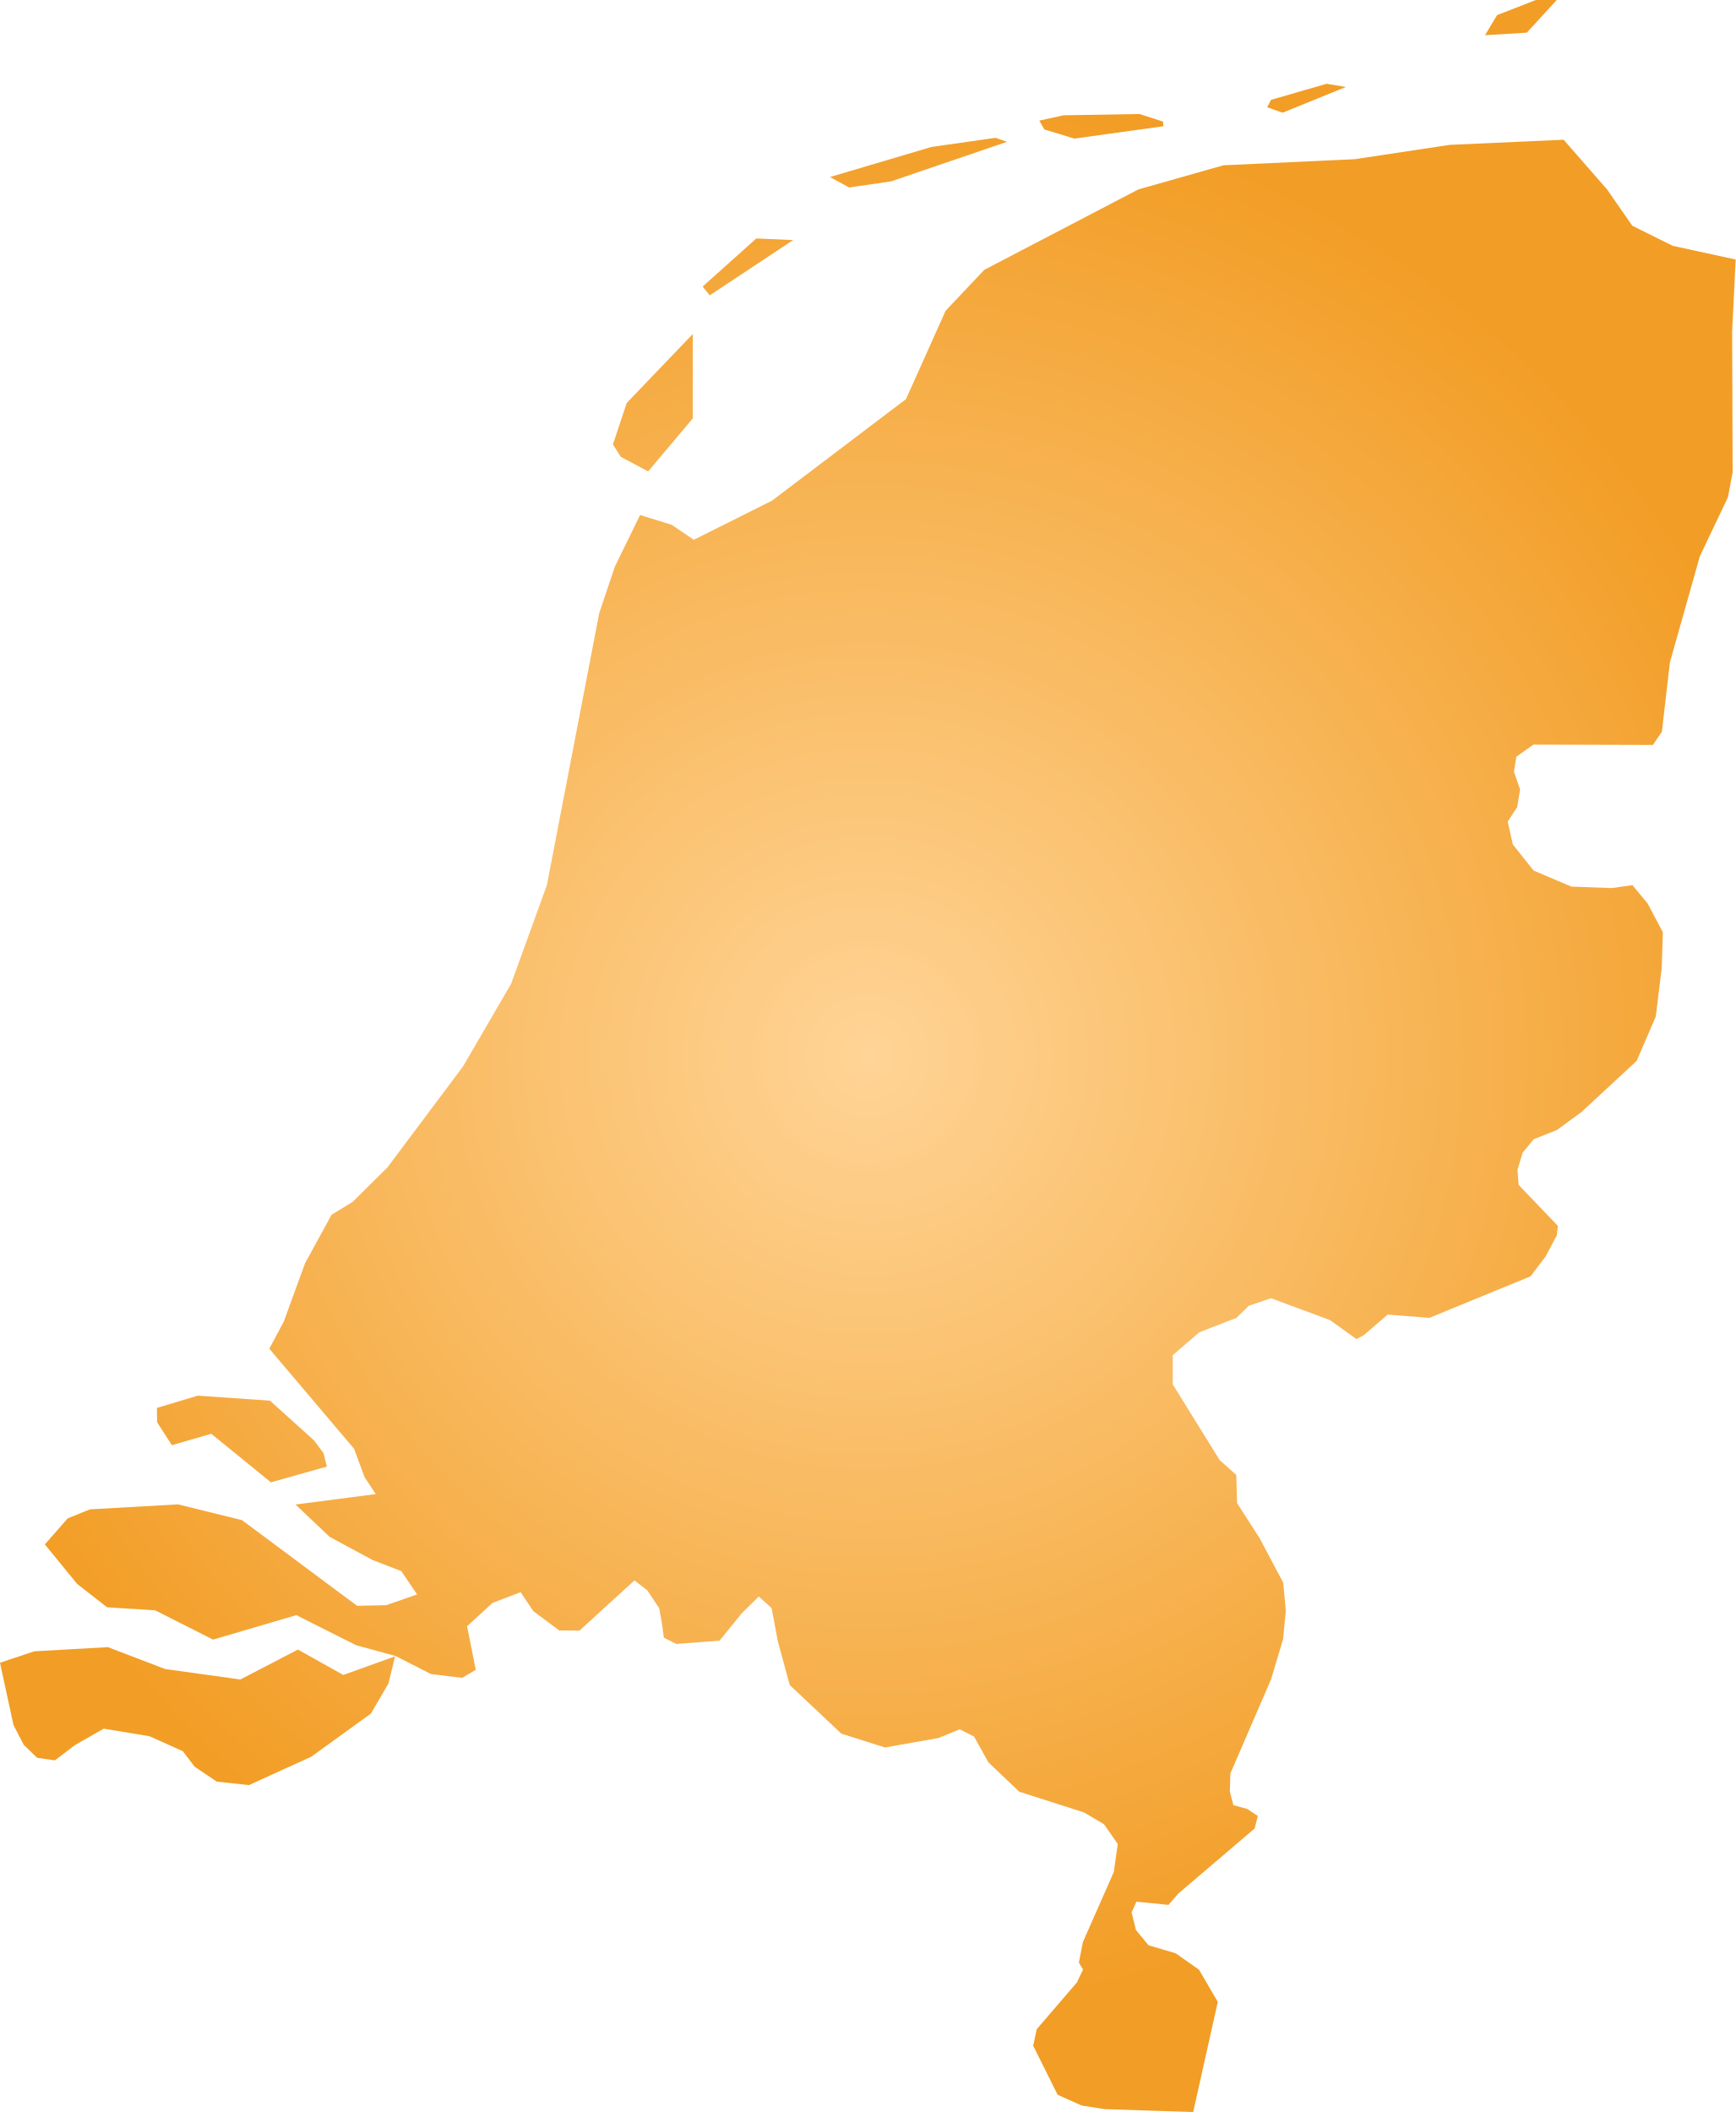
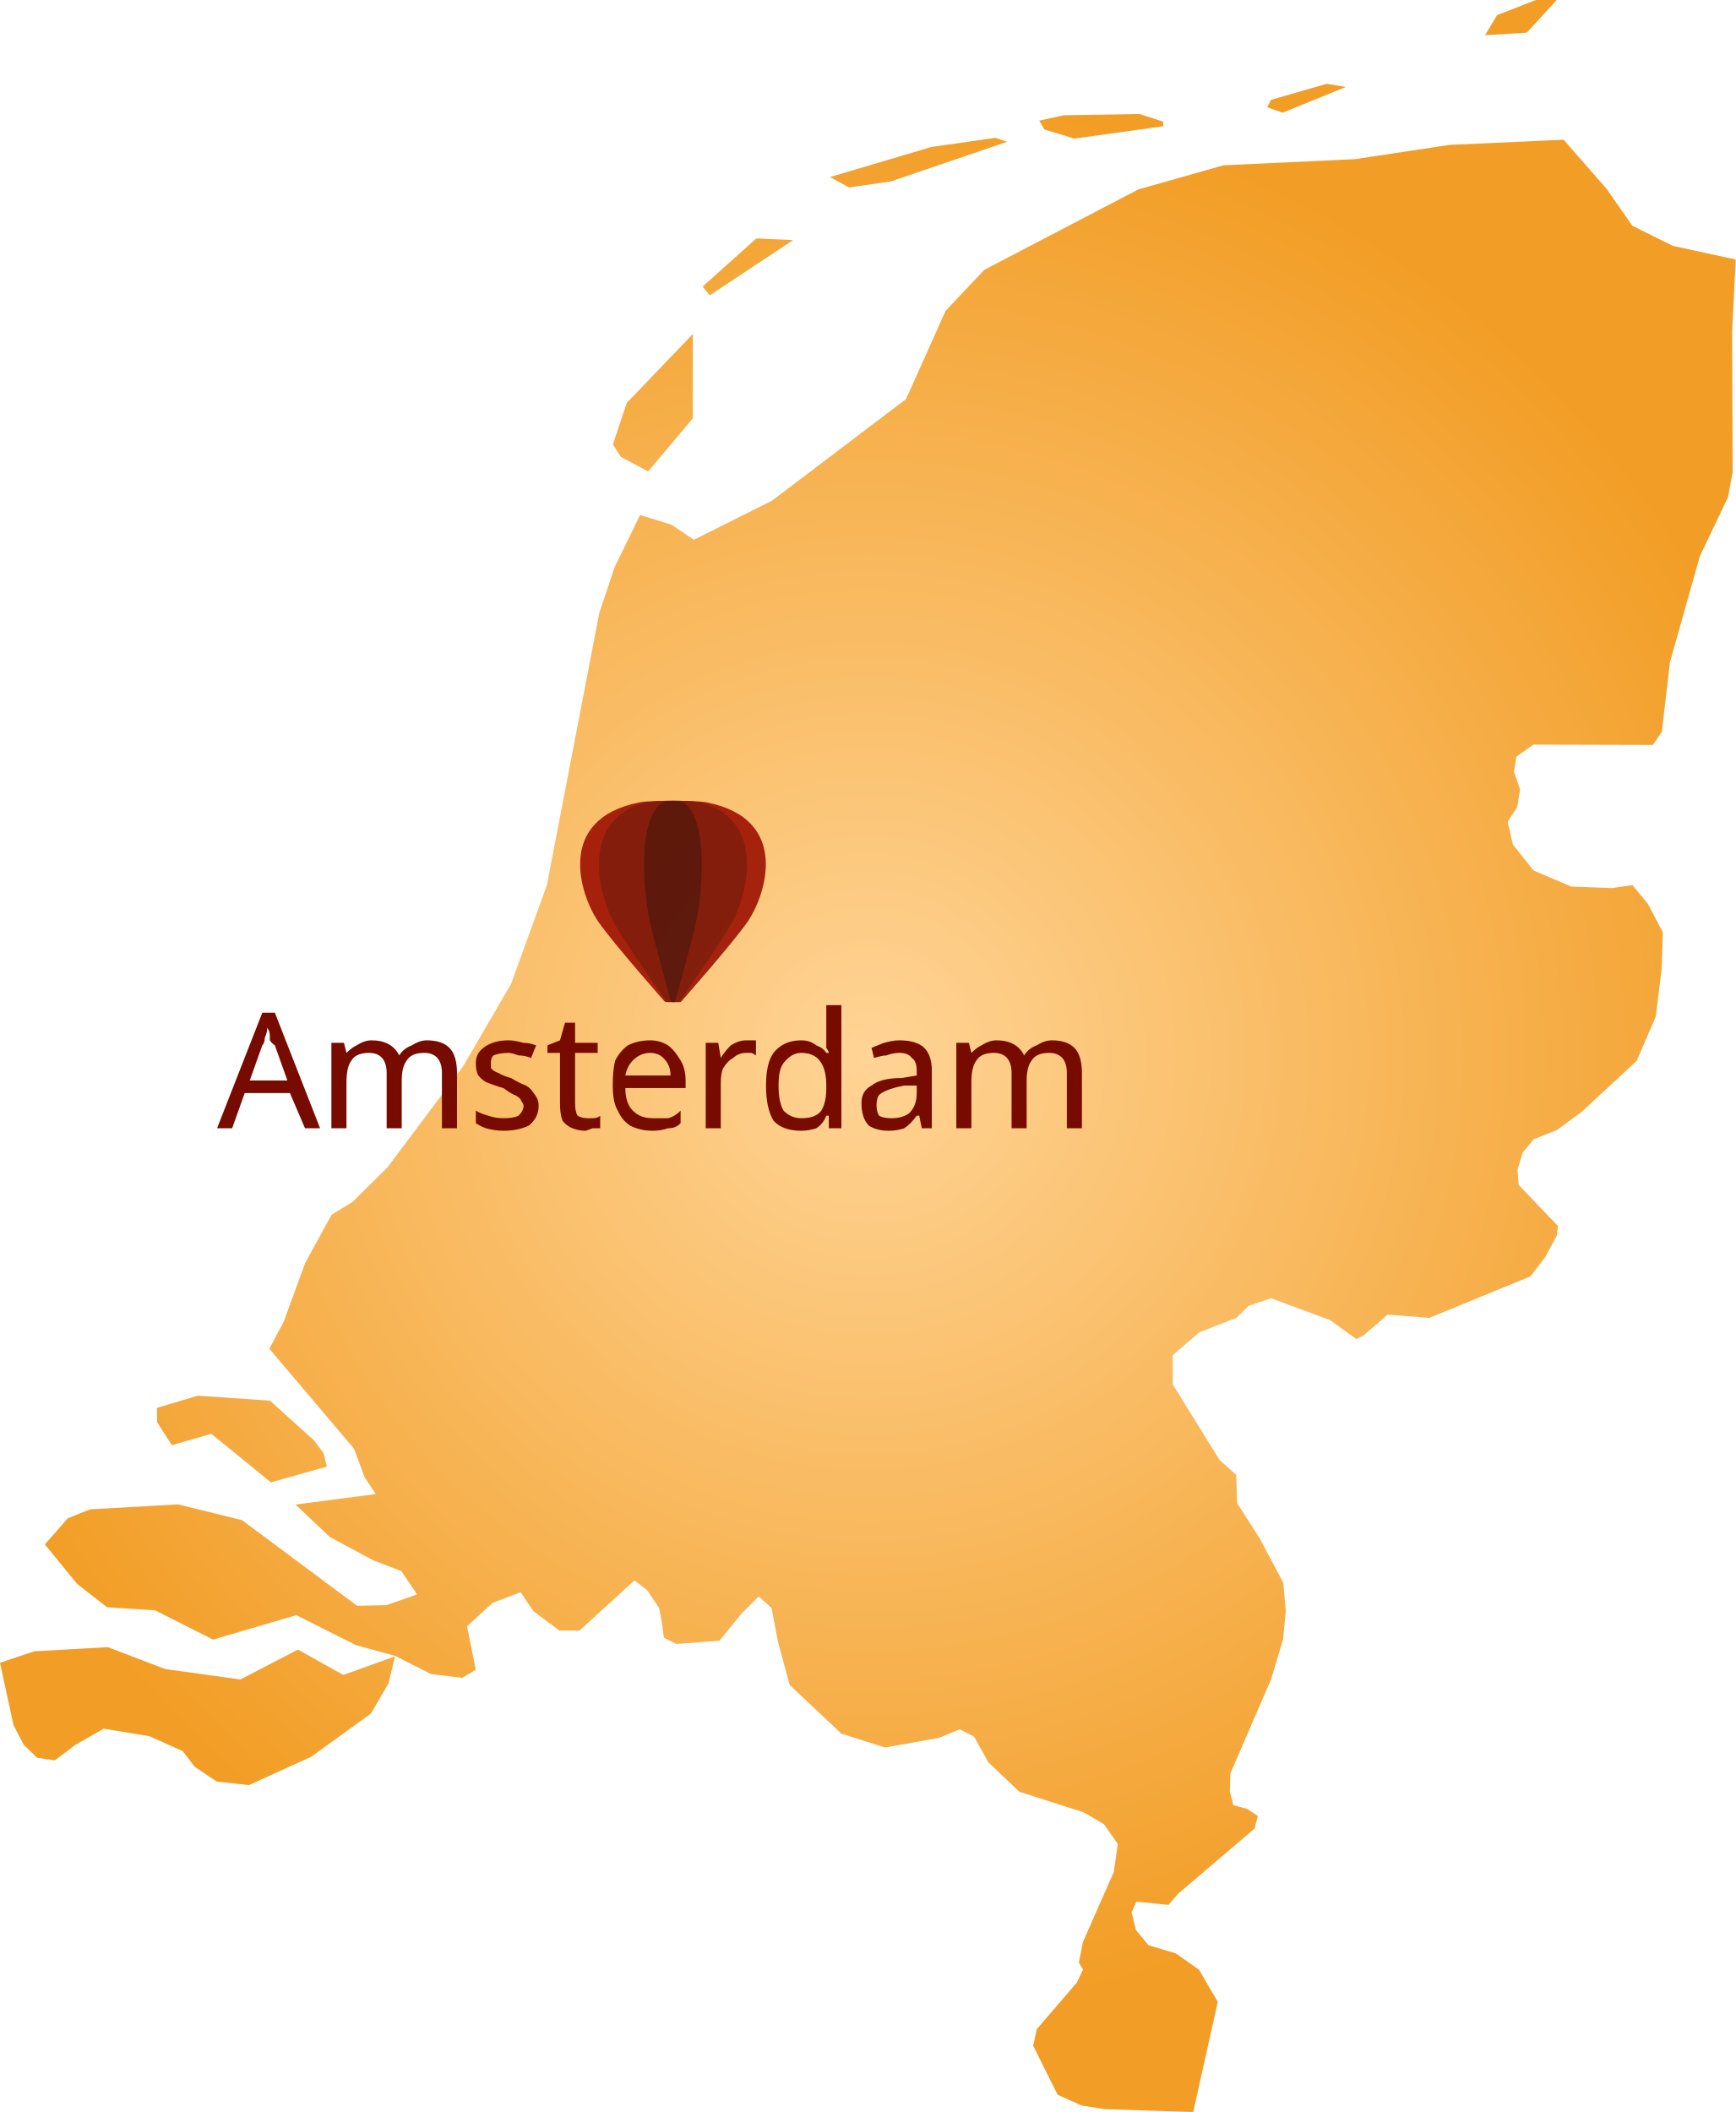
- <svg xmlns="http://www.w3.org/2000/svg" width="10.795" height="13.135" viewBox="0 0 10.795 13.135">
-   <defs>
-     <radialGradient id="radial-gradient" cx="5.397" cy="6.567" r="6.011" gradientUnits="userSpaceOnUse">
-       <stop offset="0" stop-color="#ffd496" />
-       <stop offset="1" stop-color="#f29d25" />
-     </radialGradient>
-   </defs>
-   <g id="Layer_2" data-name="Layer 2">
-     <g id="Layer_1-2" data-name="Layer 1">
-       <path id="NL" d="M5.281,1.166l-.119-.065L5.793.914,6.192.857l.071.025-.721.246ZM6.682.862,7.236.785,7.233.756,7.087.709,6.615.717,6.464.75l.031.055ZM8.37.541,8.251.521l-.346.1L7.881.667l.096.034Zm-3.437.952-.229-.01-.334.299.044.055ZM9.682,0h-.13L9.311.094,9.236.219l.26-.016ZM1.853,10.259l-.358.186-.468-.065-.356-.136-.459.026L0,10.341l.084.388.064.123.083.08.11.016.127-.096.177-.101.285.047.207.093.074.097.137.092.2.022.387-.176.372-.269.109-.187.041-.169-.322.116Zm8.942-8.645-.391-.085-.252-.125-.157-.226L9.725.869,9.016.901,8.426.99l-.817.038-.529.15-.958.5-.241.255-.246.549-.834.632-.486.243-.137-.093-.197-.061-.157.321-.097.289L3.401,5.506l-.222.612-.299.514-.47.628-.216.214-.132.081-.165.302-.132.362-.09.169.527.622.066.178.069.104-.499.065.212.201.267.144.179.069.098.145-.192.067-.181.004-.716-.533-.398-.098-.548.031-.138.056L.279,9.605l.201.246.186.145.299.019.36.182.518-.152.372.187.245.067.22.112.194.024.085-.05-.054-.271.158-.145.175-.067.079.118.161.12.126.001.342-.312.08.062.074.111.016.089.013.094.077.039.269-.02.137-.169.107-.106.08.072.039.208.074.271.321.302.271.086.333-.059.132-.054.089.045.089.16.192.183.403.129.124.073.086.123-.025.175-.192.435-.025.128.026.043-.038.08-.25.291-.022.103.083.167.069.138h0l.15.067.141.022.267.009.285.009.153-.685-.117-.2-.145-.102-.169-.05-.078-.095-.027-.109.03-.067.199.02.062-.071.474-.404.02-.078-.066-.044-.086-.023-.022-.085.003-.112.253-.585.075-.25.017-.177-.016-.175-.146-.275-.141-.22-.005-.175-.103-.092L7.294,8.61V8.428l.165-.142.231-.09.077-.075.138-.047.367.136.164.118.046-.024.148-.128.26.02.629-.258.094-.124.07-.132.006-.058-.244-.255-.007-.094.032-.106.069-.084.144-.057.153-.112.343-.318.119-.276.037-.3.007-.224-.094-.178-.095-.115-.129.018-.251-.009-.235-.1-.129-.162-.032-.142.059-.09.018-.11-.038-.111.015-.093.106-.075.743.002.056-.082.05-.432.186-.659.175-.368.029-.155-.003-.875ZM1.069,8.988l.245-.071.371.302.348-.098-.021-.084-.059-.079-.274-.247L1.23,8.68l-.254.076.001.089ZM4.031,2.932l.278-.33V2.077l-.411.429-.086.258.049.077Z" fill="url(#radial-gradient)" />
+ <svg xmlns="http://www.w3.org/2000/svg" version="1.1" id="Layer_1" x="0px" y="0px" width="10.795px" height="13.135px" viewBox="0 0 10.795 13.135" enable-background="new 0 0 10.795 13.135" xml:space="preserve">
+   <radialGradient id="NL_1_" cx="5.397" cy="6.567" r="6.011" gradientUnits="userSpaceOnUse">
+     <stop offset="0" style="stop-color:#FFD496" />
+     <stop offset="1" style="stop-color:#F29D25" />
+   </radialGradient>
+   <path id="NL" fill="url(#NL_1_)" d="M5.281,1.166L5.162,1.101l0.631-0.187l0.399-0.057l0.071,0.025L5.542,1.128L5.281,1.166z   M6.682,0.862l0.554-0.077L7.233,0.756L7.087,0.709L6.615,0.717L6.464,0.75l0.031,0.055L6.682,0.862z M8.37,0.541l-0.119-0.02  l-0.346,0.1L7.881,0.667l0.096,0.034L8.37,0.541z M4.933,1.493l-0.229-0.01L4.37,1.782l0.044,0.055L4.933,1.493z M9.682,0h-0.13  L9.311,0.094L9.236,0.219l0.26-0.016L9.682,0z M1.853,10.259l-0.358,0.186L1.027,10.38l-0.356-0.136L0.212,10.27L0,10.341  l0.084,0.388l0.064,0.123l0.083,0.08l0.11,0.016l0.127-0.096l0.177-0.101l0.285,0.047l0.207,0.093l0.074,0.097l0.137,0.092  l0.2,0.022l0.387-0.176l0.372-0.269l0.109-0.187l0.041-0.169l-0.322,0.116L1.853,10.259z M10.795,1.614l-0.391-0.085l-0.252-0.125  L9.995,1.178l-0.27-0.309L9.016,0.901L8.426,0.99L7.609,1.028L7.08,1.178l-0.958,0.5L5.881,1.933L5.635,2.482L4.801,3.114  L4.315,3.357L4.178,3.264L3.981,3.203L3.824,3.524L3.727,3.813L3.401,5.506L3.179,6.118L2.88,6.632L2.41,7.26L2.194,7.474  L2.062,7.555L1.897,7.857L1.765,8.219l-0.09,0.169L2.202,9.01l0.066,0.178l0.069,0.104l-0.499,0.065L2.05,9.558l0.267,0.144  l0.179,0.069l0.098,0.145L2.402,9.983L2.221,9.987L1.505,9.454L1.107,9.356l-0.548,0.031l-0.138,0.056L0.279,9.605L0.48,9.851  l0.186,0.145l0.299,0.019l0.36,0.182l0.518-0.152l0.372,0.187l0.245,0.067l0.22,0.112l0.194,0.024l0.085-0.05l-0.054-0.271  l0.158-0.145l0.175-0.067l0.079,0.118l0.161,0.12l0.126,0.001l0.342-0.312l0.08,0.062l0.074,0.111l0.016,0.089l0.013,0.094  l0.077,0.039l0.269-0.02l0.137-0.169l0.107-0.106l0.08,0.072l0.039,0.208l0.074,0.271l0.321,0.302l0.271,0.086l0.333-0.059  l0.132-0.054l0.089,0.045l0.089,0.16l0.192,0.183l0.403,0.129l0.124,0.073l0.086,0.123l-0.025,0.175l-0.192,0.435l-0.025,0.128  l0.026,0.043l-0.038,0.08l-0.25,0.291l-0.022,0.103l0.083,0.167l0.069,0.138l0,0l0.15,0.067l0.141,0.022l0.267,0.009l0.285,0.009  l0.153-0.685l-0.117-0.2l-0.145-0.102l-0.169-0.05l-0.078-0.095l-0.027-0.109l0.03-0.067l0.199,0.02l0.062-0.071l0.474-0.404  l0.02-0.078L7.757,11.25l-0.086-0.023l-0.022-0.085l0.003-0.112l0.253-0.585l0.075-0.25l0.017-0.177L7.981,9.843l-0.146-0.275  l-0.141-0.22l-0.005-0.175l-0.103-0.092L7.294,8.61V8.428l0.165-0.142l0.231-0.09l0.077-0.075l0.138-0.047L8.272,8.21l0.164,0.118  l0.046-0.024l0.148-0.128l0.26,0.02l0.629-0.258l0.094-0.124l0.07-0.132l0.006-0.058l-0.244-0.255l-0.007-0.094l0.032-0.106  l0.069-0.084l0.144-0.057l0.153-0.112l0.343-0.318l0.119-0.276l0.037-0.3l0.007-0.224l-0.094-0.178l-0.095-0.115l-0.129,0.018  l-0.251-0.009l-0.235-0.1l-0.129-0.162l-0.032-0.142l0.059-0.09l0.018-0.11l-0.038-0.111l0.015-0.093l0.106-0.075l0.743,0.002  l0.056-0.082l0.05-0.432l0.186-0.659l0.175-0.368l0.029-0.155l-0.003-0.875L10.795,1.614z M1.069,8.988l0.245-0.071l0.371,0.302  l0.348-0.098L2.012,9.037L1.953,8.958L1.679,8.711L1.23,8.68L0.976,8.756l0.001,0.089L1.069,8.988z M4.031,2.932l0.278-0.33V2.077  L3.898,2.506L3.812,2.764l0.049,0.077L4.031,2.932z" />
+   <g>
+     <text transform="matrix(1 0 0 1 1.3501 7.0169)" fill="#770B00" font-family="'KornerDeliNF'" font-size="0.994px">Amsterdam</text>
+     <g id="Layer_2_copy_2_4_" opacity="0.9">
+       <path fill="#9B0F00" d="M4.394,4.99c-0.044-0.009-0.167-0.01-0.203-0.01v0c0,0-0.002,0-0.005,0c-0.003,0-0.005,0-0.005,0    l0,0c-0.036,0-0.159,0.001-0.203,0.01C3.449,5.094,3.61,5.571,3.721,5.732C3.815,5.868,4.137,6.232,4.137,6.232    h0.097c0,0,0.322-0.364,0.416-0.5C4.761,5.571,4.922,5.094,4.394,4.99z" />
+       <path fill="#770B00" d="M4.35,4.99c-0.035-0.009-0.129-0.01-0.16-0.01v0c0,0-0.002,0-0.005,0    c-0.003,0-0.005,0-0.005,0l0,0c-0.031,0-0.125,0.002-0.16,0.01c-0.421,0.104-0.293,0.581-0.205,0.742    C3.891,5.868,4.148,6.232,4.148,6.232h0.076c0,0,0.257-0.364,0.332-0.5C4.644,5.571,4.772,5.094,4.35,4.99z" />
+       <path fill="#4C0700" d="M4.248,4.99C4.236,4.983,4.206,4.981,4.191,4.98l0-0c0,0-0.002,0-0.005,0    c-0.003-0-0.005-0-0.005-0l0,0C4.165,4.981,4.135,4.983,4.123,4.99    c-0.167,0.104-0.117,0.581-0.081,0.742c0.03,0.136,0.132,0.5,0.132,0.5h0.024c0,0,0.102-0.364,0.132-0.5    C4.364,5.571,4.415,5.094,4.248,4.99z" />
    </g>
  </g>
</svg>
